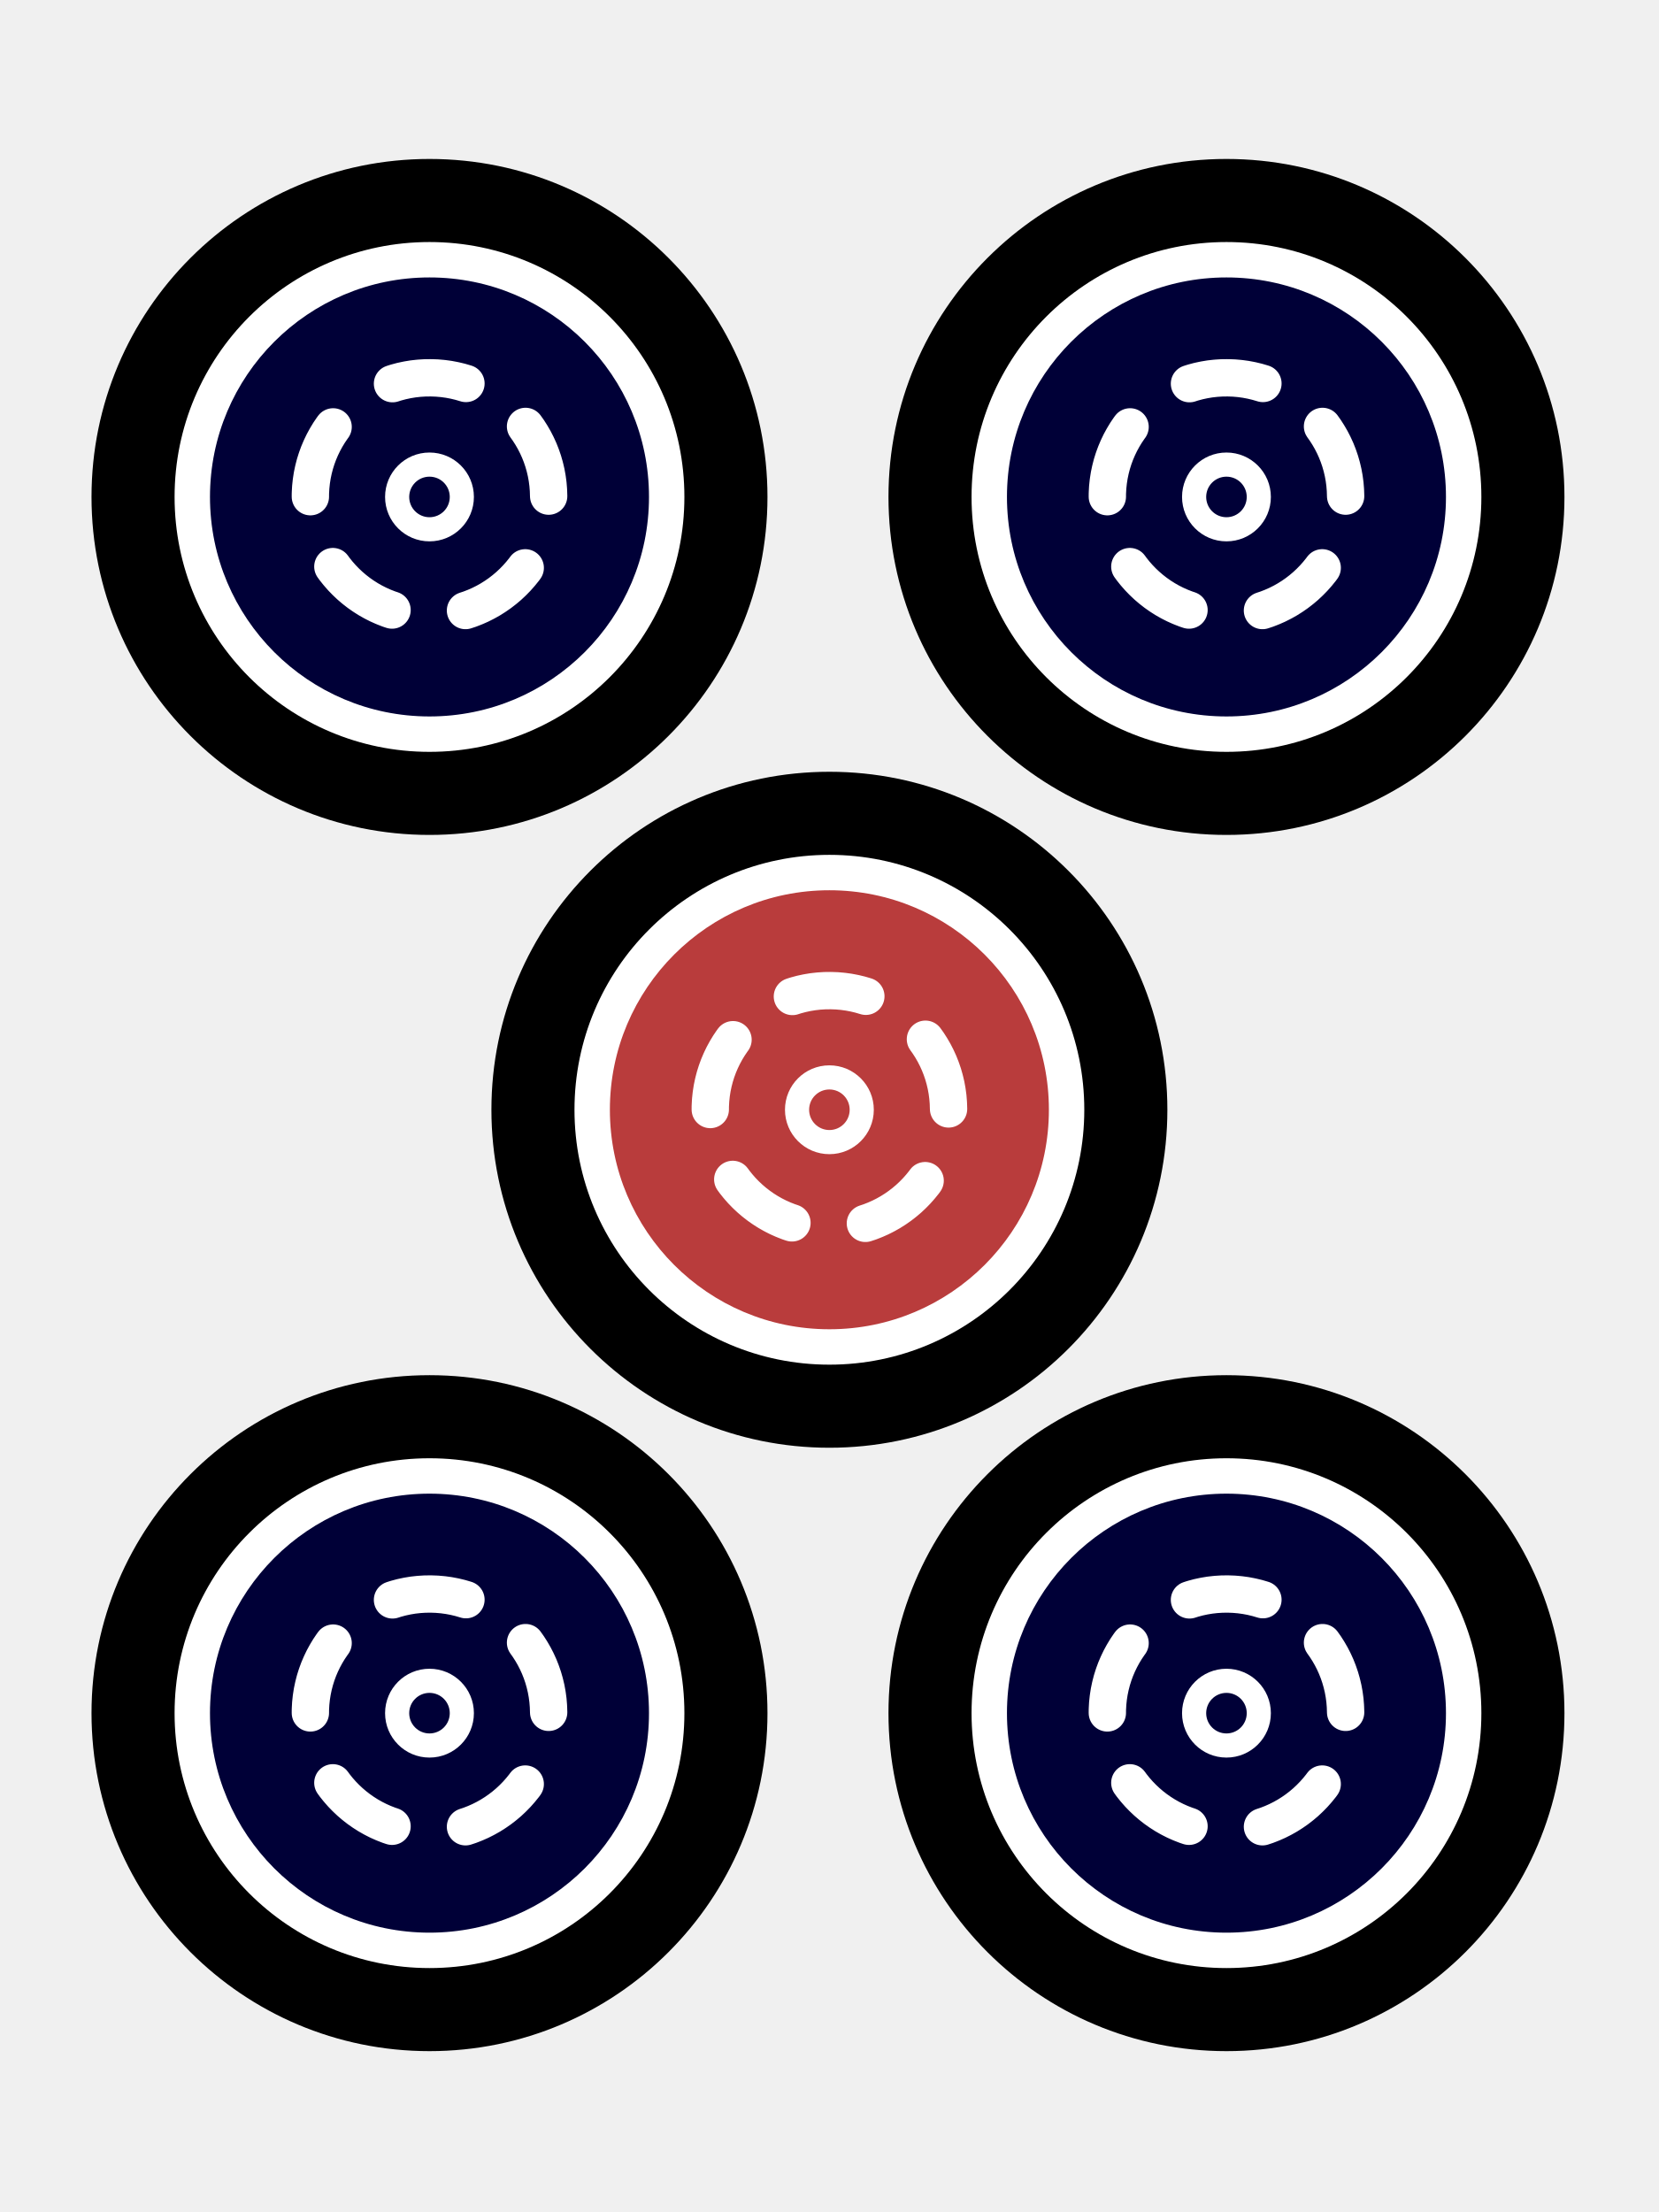
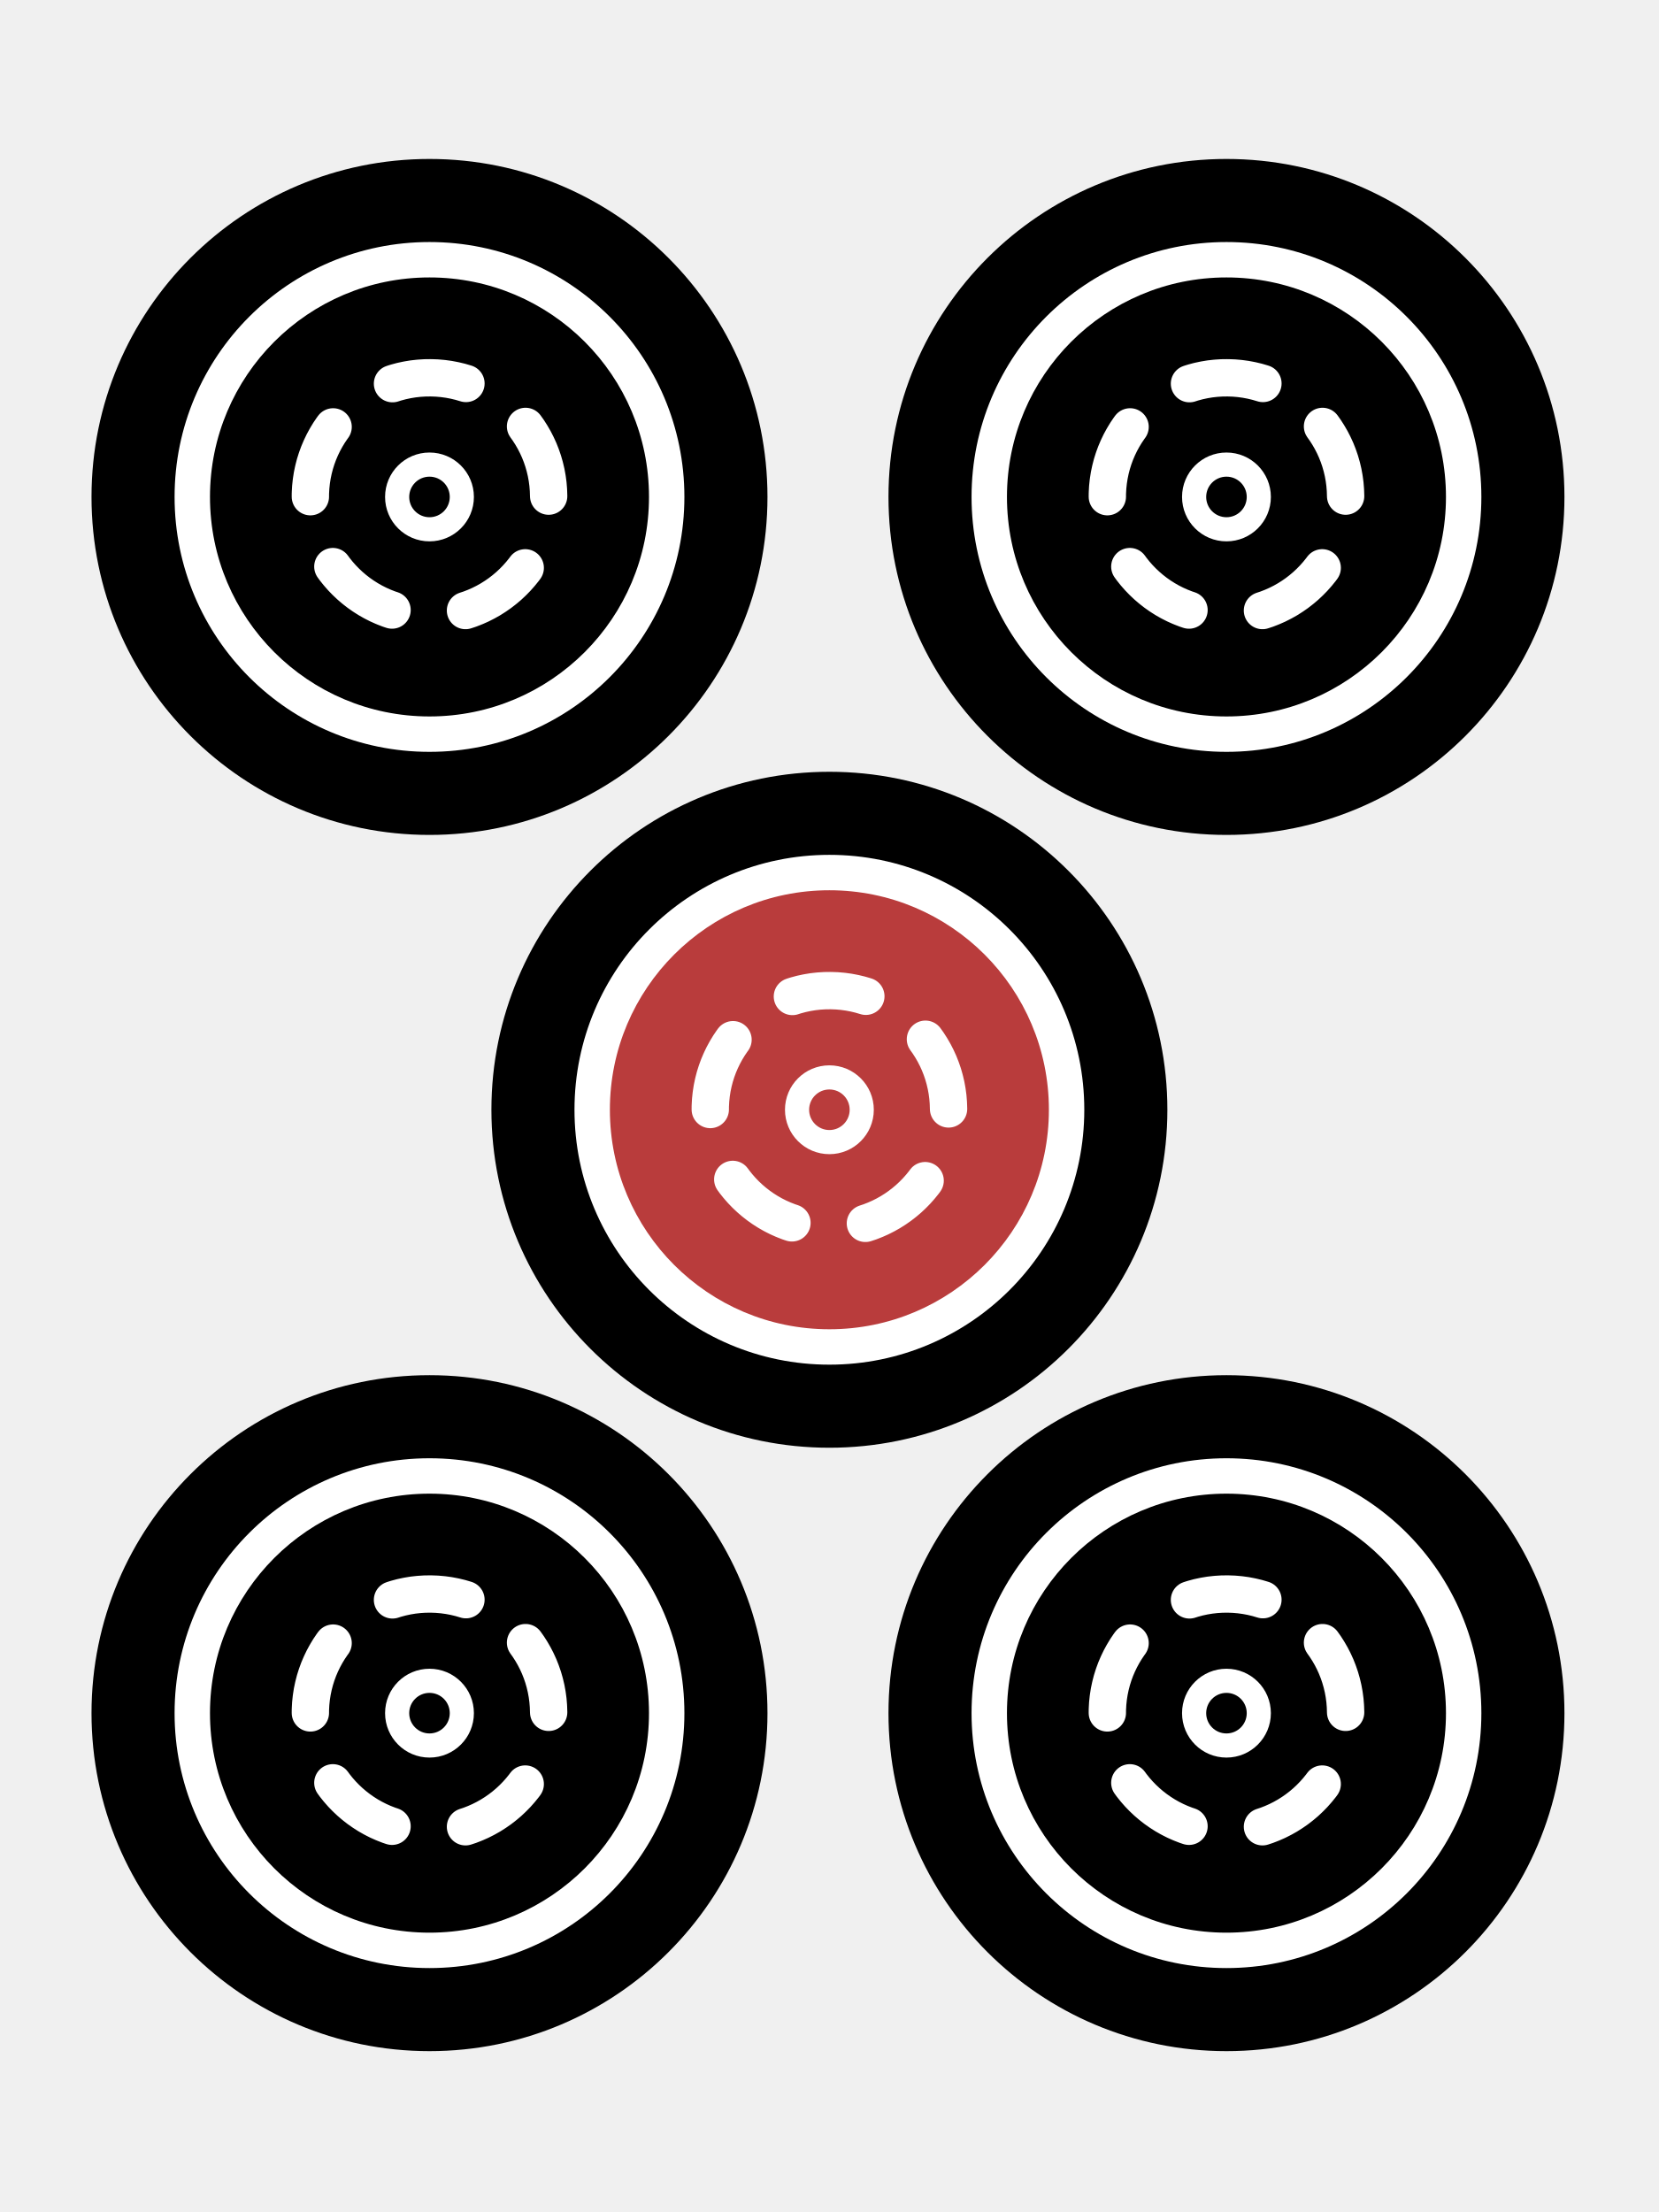
<svg xmlns="http://www.w3.org/2000/svg" width="300" height="400">
  <g transform="matrix(1.02274 0 0 1.02274 288.325 -406.666)">
    <circle r="59.759" cy="485.489" cx="-205.976" />
    <circle r="45.07" cy="485.489" cx="-205.976" fill="#fff" />
-     <circle r="38.811" cy="485.489" cx="-205.976" fill="#000037" />
+     <circle r="38.811" cy="485.489" cx="-205.976" fill="#000" />
    <path d="M-184.906 485.344a21.069 21.069-.395 0 0-20.817-20.922 21.069 21.069-.395 0 0-21.31 20.42 21.069 21.069-.395 0 0 20.016 21.69 21.069 21.069-.395 0 0 22.062-19.605" fill="none" stroke="#fff" stroke-width="6.6" stroke-linecap="round" stroke-linejoin="round" stroke-dasharray="13.201,13.201" />
    <circle r="7.853" cy="485.489" cx="-205.976" fill="#fff" />
-     <circle r="3.586" cy="485.489" cx="-205.976" fill="#000037" />
+     <circle r="3.586" cy="485.489" cx="-205.976" fill="#000" />
  </g>
  <g transform="matrix(1.02274 0 0 1.02274 432.443 -406.666)">
    <circle cx="-205.976" cy="485.489" r="59.759" />
    <circle cx="-205.976" cy="485.489" r="45.07" fill="#fff" />
-     <circle cx="-205.976" cy="485.489" r="38.811" fill="#000037" />
+     <circle cx="-205.976" cy="485.489" r="38.811" fill="#000" />
    <path d="M-184.906 485.344a21.069 21.069-.395 0 0-20.817-20.922 21.069 21.069-.395 0 0-21.31 20.42 21.069 21.069-.395 0 0 20.016 21.69 21.069 21.069-.395 0 0 22.062-19.605" fill="none" stroke="#fff" stroke-width="6.6" stroke-linecap="round" stroke-linejoin="round" stroke-dasharray="13.201,13.201" />
    <circle cx="-205.976" cy="485.489" r="7.853" fill="#fff" />
-     <circle cx="-205.976" cy="485.489" r="3.586" fill="#000037" />
+     <circle cx="-205.976" cy="485.489" r="3.586" fill="#000" />
  </g>
  <g transform="matrix(1.02274 0 0 1.02274 288.325 -186.735)">
    <circle cx="-205.976" cy="485.489" r="59.759" />
    <circle cx="-205.976" cy="485.489" r="45.07" fill="#fff" />
-     <circle cx="-205.976" cy="485.489" r="38.811" fill="#000037" />
+     <circle cx="-205.976" cy="485.489" r="38.811" fill="#000" />
    <path d="M-184.906 485.344a21.069 21.069-.395 0 0-20.817-20.922 21.069 21.069-.395 0 0-21.31 20.42 21.069 21.069-.395 0 0 20.016 21.69 21.069 21.069-.395 0 0 22.062-19.605" fill="none" stroke="#fff" stroke-width="6.6" stroke-linecap="round" stroke-linejoin="round" stroke-dasharray="13.201,13.201" />
    <circle cx="-205.976" cy="485.489" r="7.853" fill="#fff" />
-     <circle cx="-205.976" cy="485.489" r="3.586" fill="#000037" />
+     <circle cx="-205.976" cy="485.489" r="3.586" fill="#000" />
  </g>
  <g transform="matrix(1.02274 0 0 1.02274 432.443 -186.735)">
    <circle r="59.759" cy="485.489" cx="-205.976" />
    <circle r="45.07" cy="485.489" cx="-205.976" fill="#fff" />
-     <circle r="38.811" cy="485.489" cx="-205.976" fill="#000037" />
+     <circle r="38.811" cy="485.489" cx="-205.976" fill="#000" />
    <path d="M-184.906 485.344a21.069 21.069-.395 0 0-20.817-20.922 21.069 21.069-.395 0 0-21.31 20.42 21.069 21.069-.395 0 0 20.016 21.69 21.069 21.069-.395 0 0 22.062-19.605" fill="none" stroke="#fff" stroke-width="6.6" stroke-linecap="round" stroke-linejoin="round" stroke-dasharray="13.201,13.201" />
    <circle r="7.853" cy="485.489" cx="-205.976" fill="#fff" />
-     <circle r="3.586" cy="485.489" cx="-205.976" fill="#000037" />
+     <circle r="3.586" cy="485.489" cx="-205.976" fill="#000" />
  </g>
  <g transform="matrix(1.02274 0 0 1.02274 360.64 -295.85)">
    <circle cx="-205.976" cy="485.489" r="59.759" />
    <circle cx="-205.976" cy="485.489" r="45.07" fill="#fff" />
    <circle cx="-205.976" cy="485.489" r="38.811" fill="#b93c3c" />
    <path d="M-184.906 485.344a21.069 21.069-.395 0 0-20.817-20.922 21.069 21.069-.395 0 0-21.31 20.42 21.069 21.069-.395 0 0 20.016 21.69 21.069 21.069-.395 0 0 22.062-19.605" fill="none" stroke="#fff" stroke-width="6.6" stroke-linecap="round" stroke-linejoin="round" stroke-dasharray="13.201,13.201" />
    <circle cx="-205.976" cy="485.489" r="7.853" fill="#fff" />
    <circle cx="-205.976" cy="485.489" r="3.586" fill="#b93c3c" />
  </g>
</svg>
